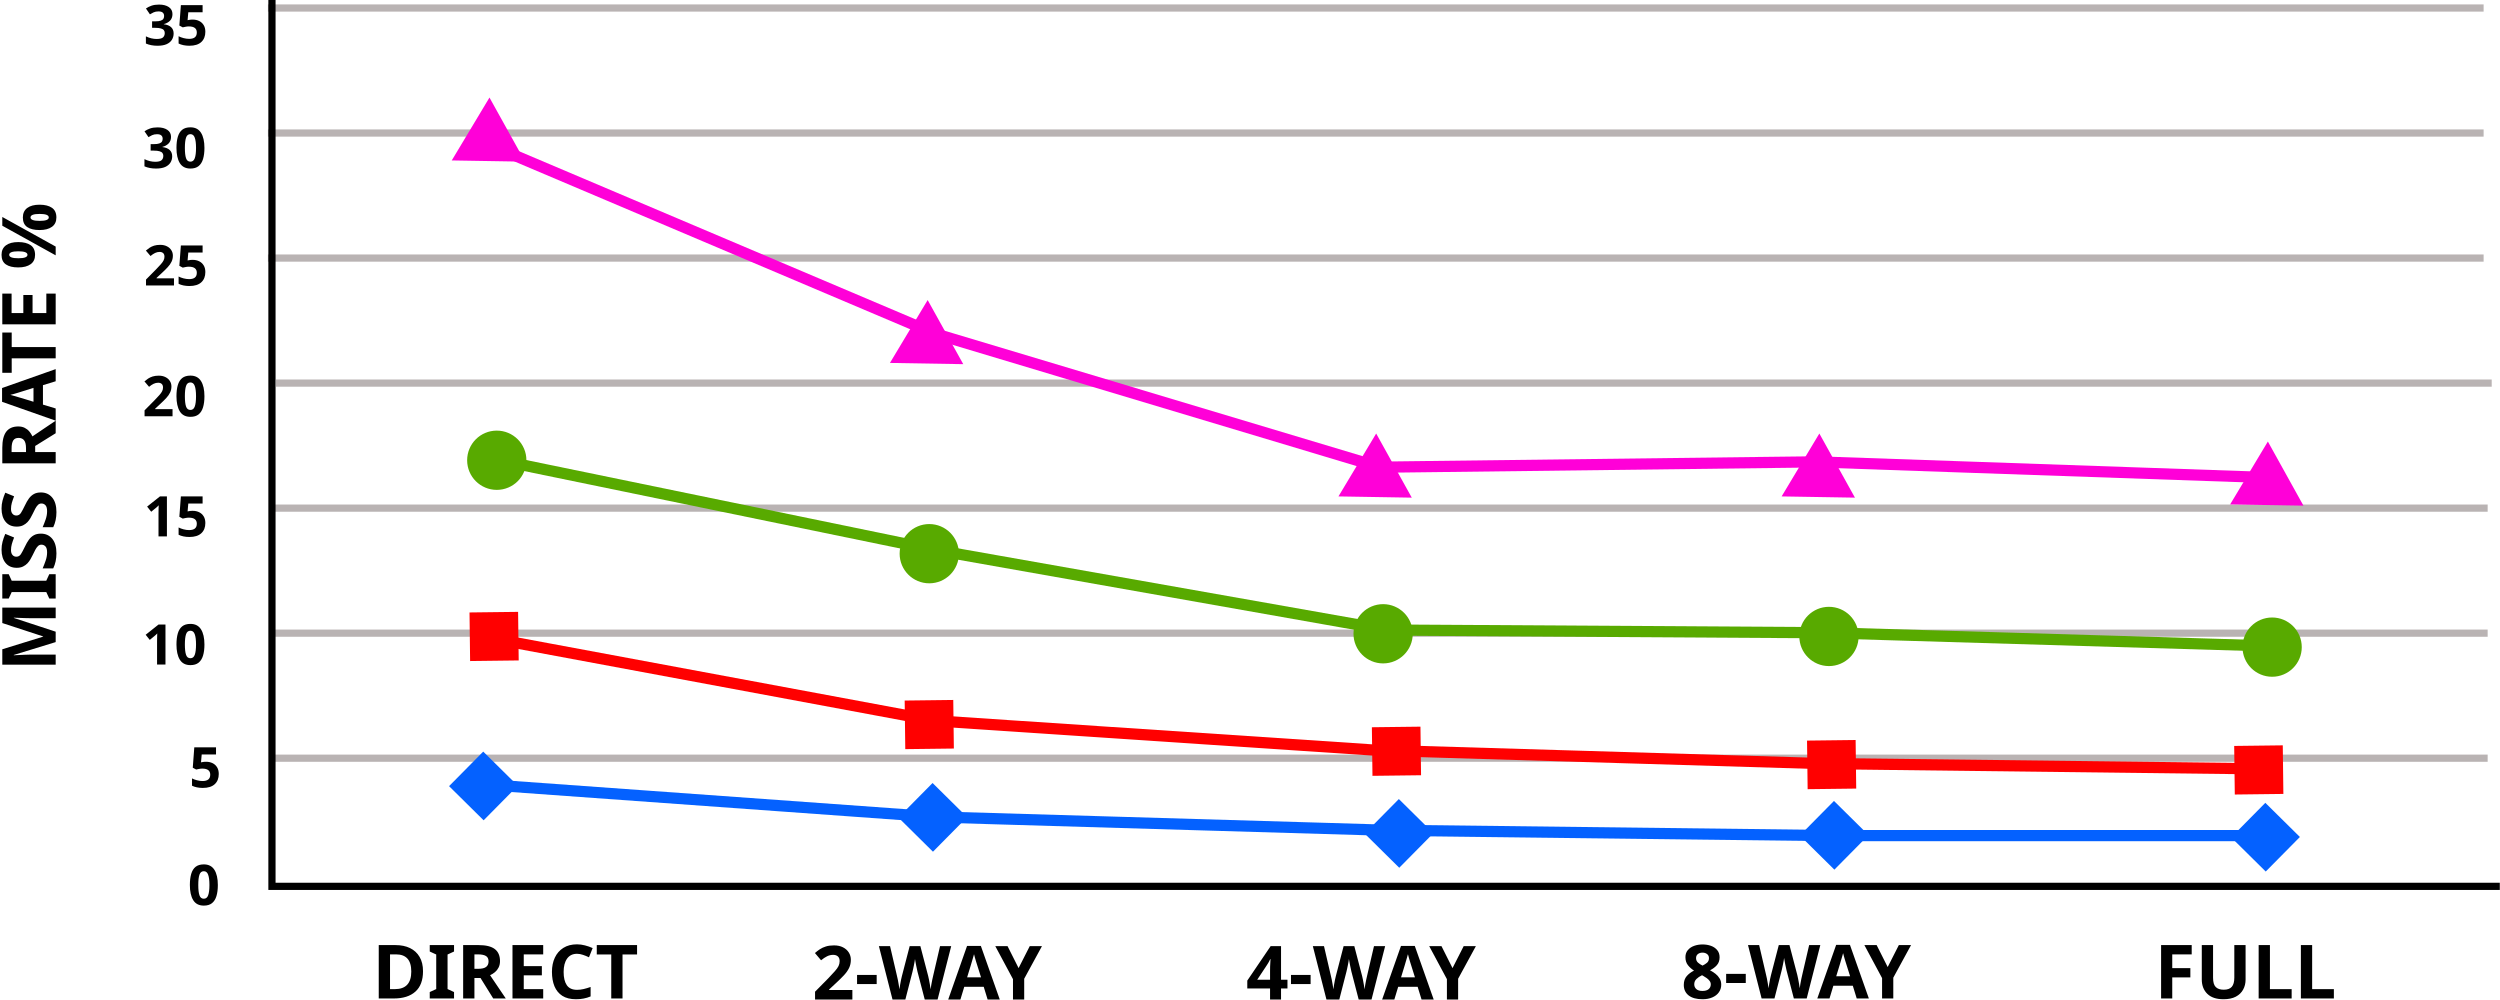
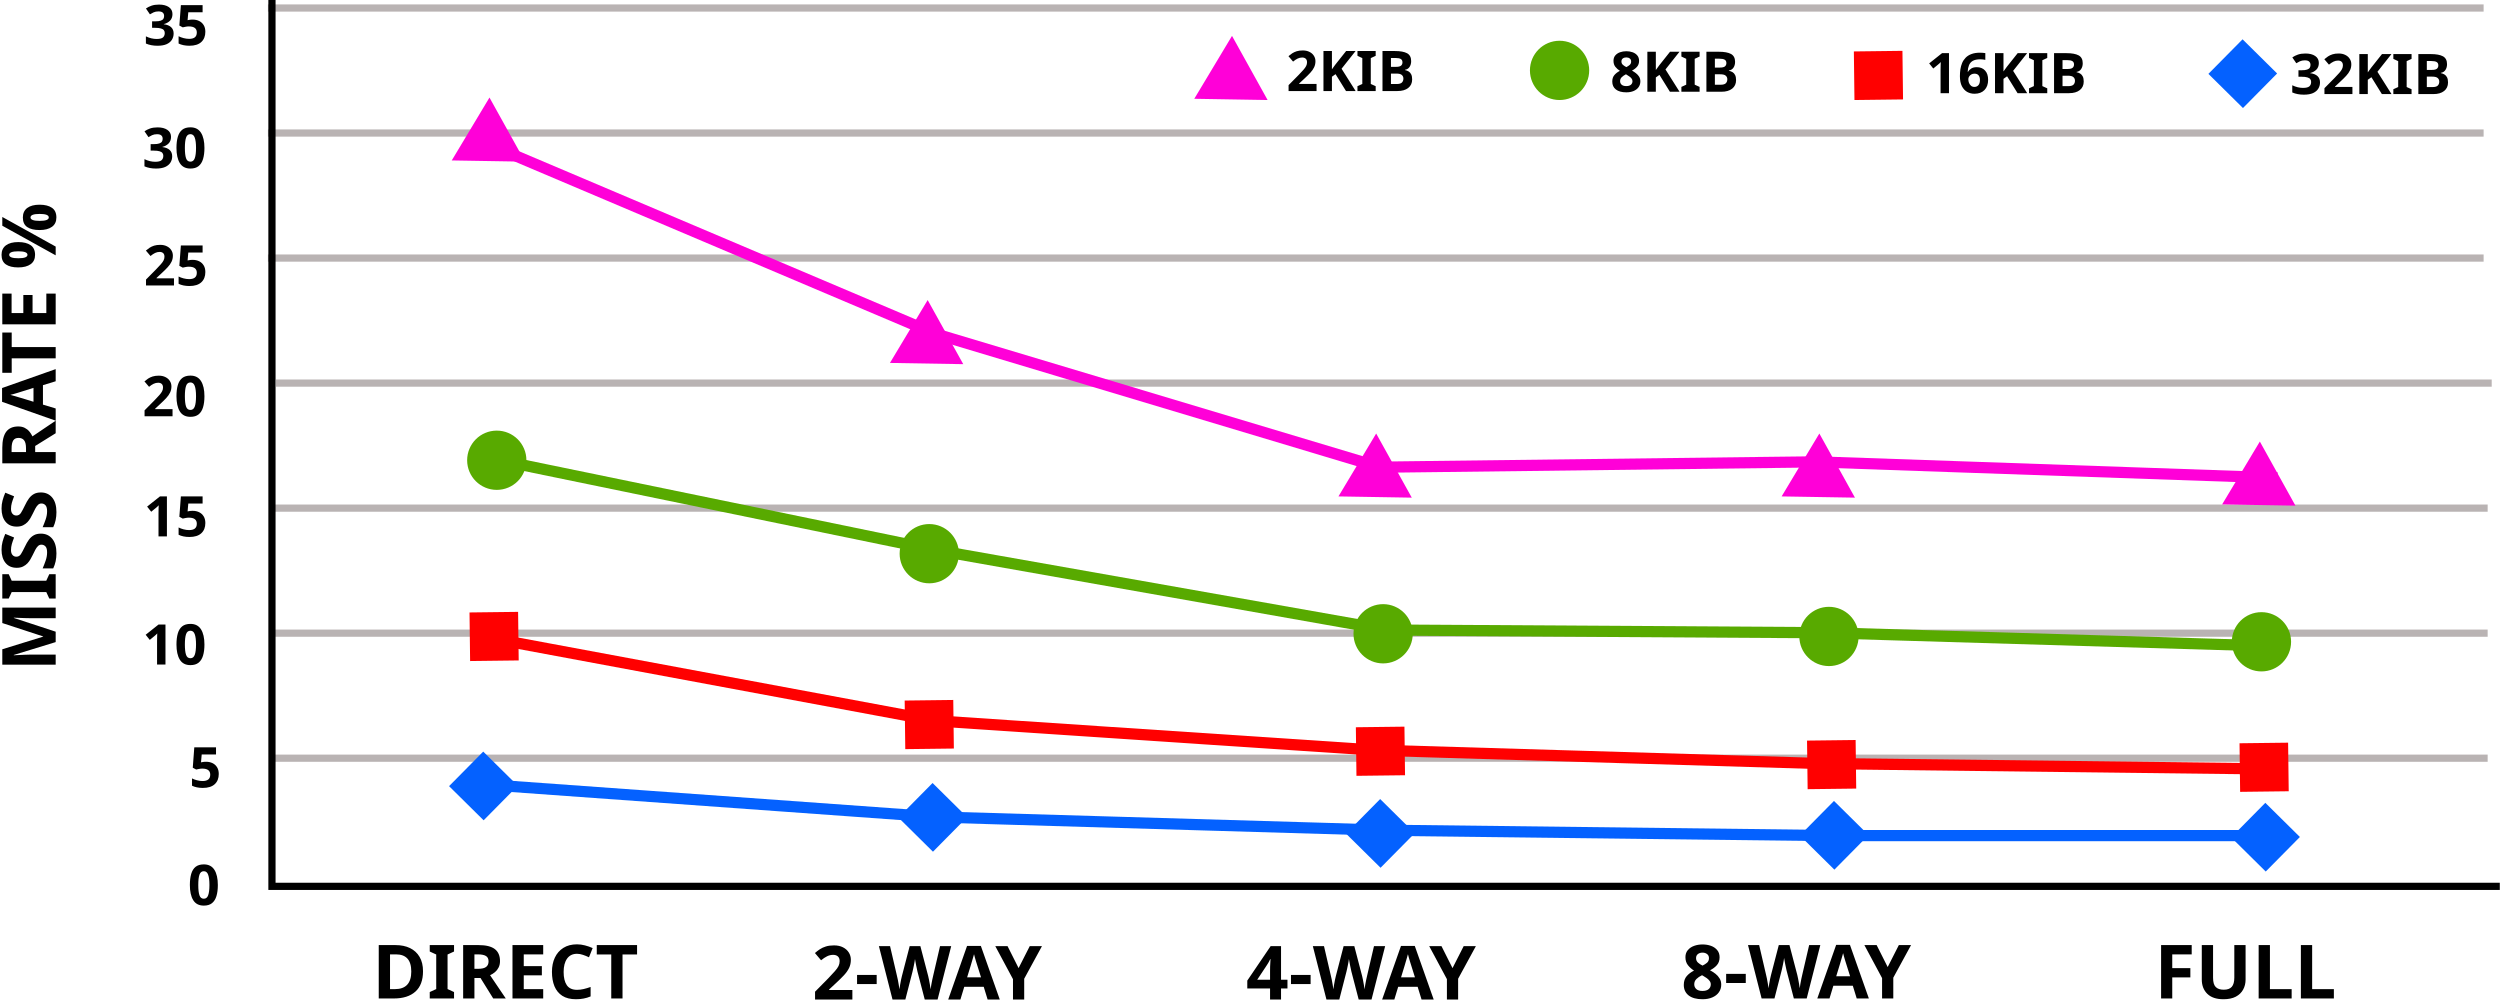
<svg xmlns="http://www.w3.org/2000/svg" width="7.431in" height="2.971in" viewBox="0 0 668.768 267.426" id="svg14151" version="1.1">
  <defs id="defs14153" />
  <g id="layer1" transform="translate(-4.803293,-23.79078)">
    <g id="g15154" style="stroke:#b9b3b3;stroke-opacity:1">
      <g style="stroke:#b9b3b3;stroke-opacity:1" id="g15146">
        <path style="fill:none;fill-rule:evenodd;stroke:#b9b3b3;stroke-width:1.927;stroke-linecap:butt;stroke-linejoin:miter;stroke-miterlimit:4;stroke-dasharray:none;stroke-opacity:1" d="m 77.51,226.648 592.816,0" id="path14841" />
        <path style="fill:none;fill-rule:evenodd;stroke:#b9b3b3;stroke-width:1.927;stroke-linecap:butt;stroke-linejoin:miter;stroke-miterlimit:4;stroke-dasharray:none;stroke-opacity:1" d="m 77.51,193.196 592.816,0" id="path14841-9" />
        <path style="fill:none;fill-rule:evenodd;stroke:#b9b3b3;stroke-width:1.927;stroke-linecap:butt;stroke-linejoin:miter;stroke-miterlimit:4;stroke-dasharray:none;stroke-opacity:1" d="m 77.51,159.743 592.816,0" id="path14841-98" />
        <path style="fill:none;fill-rule:evenodd;stroke:#b9b3b3;stroke-width:1.927;stroke-linecap:butt;stroke-linejoin:miter;stroke-miterlimit:4;stroke-dasharray:none;stroke-opacity:1" d="m 78.592,126.291 592.816,0" id="path14841-2" />
        <path style="fill:none;fill-rule:evenodd;stroke:#b9b3b3;stroke-width:1.927;stroke-linecap:butt;stroke-linejoin:miter;stroke-miterlimit:4;stroke-dasharray:none;stroke-opacity:1" d="m 76.429,92.838 592.816,0" id="path14841-4" />
        <path style="fill:none;fill-rule:evenodd;stroke:#b9b3b3;stroke-width:1.927;stroke-linecap:butt;stroke-linejoin:miter;stroke-miterlimit:4;stroke-dasharray:none;stroke-opacity:1" d="m 76.429,59.386 592.816,0" id="path14841-93" />
      </g>
      <path id="path14841-8" d="m 76.429,25.934 592.816,0" style="fill:none;fill-rule:evenodd;stroke:#b9b3b3;stroke-width:1.927;stroke-linecap:butt;stroke-linejoin:miter;stroke-miterlimit:4;stroke-dasharray:none;stroke-opacity:1" />
    </g>
    <path style="fill:none;fill-rule:evenodd;stroke:#0461ff;stroke-width:3;stroke-linecap:butt;stroke-linejoin:miter;stroke-miterlimit:4;stroke-dasharray:none;stroke-opacity:1" d="m 135.927,233.791 118.996,8.571 121.159,3.571 118.996,1.429 115.751,0" id="path14888" />
    <path style="fill:none;fill-rule:evenodd;stroke:#ff0000;stroke-width:3;stroke-linecap:butt;stroke-linejoin:miter;stroke-miterlimit:4;stroke-dasharray:none;stroke-opacity:1" d="M 610.828,229.505 491.832,228.076 372.836,224.505 254.922,216.648 135.927,194.505" id="path14890" />
    <path style="fill:none;fill-rule:evenodd;stroke:#58aa00;stroke-width:3;stroke-linecap:butt;stroke-linejoin:miter;stroke-miterlimit:4;stroke-dasharray:none;stroke-opacity:1" d="M 612.992,196.648 492.914,193.076 376.082,192.362 254.922,170.934 137.008,146.648" id="path14894" />
    <path style="fill:none;fill-rule:evenodd;stroke:#ff00d8;stroke-width:3;stroke-linecap:butt;stroke-linejoin:miter;stroke-miterlimit:4;stroke-dasharray:none;stroke-opacity:1" d="m 137.008,63.076 117.914,50 118.996,35.714 116.832,-1.429 123.323,4.286" id="path14896" />
    <text xml:space="preserve" style="font-style:normal;font-weight:normal;font-size:35px;line-height:125%;font-family:sans-serif;letter-spacing:0px;word-spacing:0px;fill:#000000;fill-opacity:1;stroke:none;stroke-width:1px;stroke-linecap:butt;stroke-linejoin:miter;stroke-opacity:1" x="104.286" y="290.934" id="text14898">
      <tspan id="tspan14900" x="104.286" y="290.934" style="font-weight:bold;font-size:20px">DIRECT</tspan>
    </text>
    <text xml:space="preserve" style="font-style:normal;font-weight:normal;font-size:35px;line-height:125%;font-family:sans-serif;letter-spacing:0px;word-spacing:0px;fill:#000000;fill-opacity:1;stroke:none;stroke-width:1px;stroke-linecap:butt;stroke-linejoin:miter;stroke-opacity:1" x="-203.425" y="19.647" id="text14898-8" transform="matrix(0,-1,1,0,0,0)">
      <tspan id="tspan14900-2" x="-203.425" y="19.647" style="font-weight:bold;font-size:20px">MISS RATE %</tspan>
    </text>
    <text xml:space="preserve" style="font-style:normal;font-weight:normal;font-size:35px;line-height:125%;font-family:sans-serif;letter-spacing:0px;word-spacing:0px;fill:#000000;fill-opacity:1;stroke:none;stroke-width:1px;stroke-linecap:butt;stroke-linejoin:miter;stroke-opacity:1" x="222.019" y="291.217" id="text14898-6">
      <tspan id="tspan14900-9" x="222.019" y="291.217" style="font-weight:bold;font-size:20px">2-WAY</tspan>
    </text>
    <text xml:space="preserve" style="font-style:normal;font-weight:normal;font-size:35px;line-height:125%;font-family:sans-serif;letter-spacing:0px;word-spacing:0px;fill:#000000;fill-opacity:1;stroke:none;stroke-width:1px;stroke-linecap:butt;stroke-linejoin:miter;stroke-opacity:1" x="338.119" y="291.217" id="text14898-6-1">
      <tspan id="tspan14900-9-9" x="338.119" y="291.217" style="font-weight:bold;font-size:20px">4-WAY</tspan>
    </text>
    <text xml:space="preserve" style="font-style:normal;font-weight:normal;font-size:35px;line-height:125%;font-family:sans-serif;letter-spacing:0px;word-spacing:0px;fill:#000000;fill-opacity:1;stroke:none;stroke-width:1px;stroke-linecap:butt;stroke-linejoin:miter;stroke-opacity:1" x="454.547" y="290.934" id="text14898-6-7">
      <tspan id="tspan14900-9-5" x="454.547" y="290.934" style="font-weight:bold;font-size:20px">8-WAY</tspan>
    </text>
    <text xml:space="preserve" style="font-style:normal;font-weight:normal;font-size:35px;line-height:125%;font-family:sans-serif;letter-spacing:0px;word-spacing:0px;fill:#000000;fill-opacity:1;stroke:none;stroke-width:1px;stroke-linecap:butt;stroke-linejoin:miter;stroke-opacity:1" x="581.156" y="290.934" id="text14898-6-7-5">
      <tspan id="tspan14900-9-5-7" x="581.156" y="290.934" style="font-weight:bold;font-size:20px">FULL</tspan>
    </text>
    <text xml:space="preserve" style="font-style:normal;font-weight:normal;font-size:15px;line-height:125%;font-family:sans-serif;letter-spacing:0px;word-spacing:0px;fill:#000000;fill-opacity:1;stroke:none;stroke-width:1px;stroke-linecap:butt;stroke-linejoin:miter;stroke-opacity:1" x="55" y="265.934" id="text15038">
      <tspan id="tspan15040" x="55" y="265.934" style="font-weight:bold;font-size:15px">0</tspan>
    </text>
    <text xml:space="preserve" style="font-style:normal;font-weight:normal;font-size:15px;line-height:125%;font-family:sans-serif;letter-spacing:0px;word-spacing:0px;fill:#000000;fill-opacity:1;stroke:none;stroke-width:1px;stroke-linecap:butt;stroke-linejoin:miter;stroke-opacity:1" x="55.385" y="234.447" id="text15038-1">
      <tspan id="tspan15040-4" x="55.385" y="234.447" style="font-weight:bold;font-size:15px">5</tspan>
    </text>
    <text xml:space="preserve" style="font-style:normal;font-weight:normal;font-size:15px;line-height:125%;font-family:sans-serif;letter-spacing:0px;word-spacing:0px;fill:#000000;fill-opacity:1;stroke:none;stroke-width:1px;stroke-linecap:butt;stroke-linejoin:miter;stroke-opacity:1" x="42.832" y="201.59" id="text15038-8">
      <tspan id="tspan15040-3" x="42.832" y="201.59" style="font-weight:bold;font-size:15px">10</tspan>
    </text>
    <text xml:space="preserve" style="font-style:normal;font-weight:normal;font-size:15px;line-height:125%;font-family:sans-serif;letter-spacing:0px;word-spacing:0px;fill:#000000;fill-opacity:1;stroke:none;stroke-width:1px;stroke-linecap:butt;stroke-linejoin:miter;stroke-opacity:1" x="43.217" y="167.304" id="text15038-3">
      <tspan id="tspan15040-37" x="43.217" y="167.304" style="font-weight:bold;font-size:15px">15</tspan>
    </text>
    <text xml:space="preserve" style="font-style:normal;font-weight:normal;font-size:15px;line-height:125%;font-family:sans-serif;letter-spacing:0px;word-spacing:0px;fill:#000000;fill-opacity:1;stroke:none;stroke-width:1px;stroke-linecap:butt;stroke-linejoin:miter;stroke-opacity:1" x="42.832" y="135.161" id="text15038-34">
      <tspan id="tspan15040-5" x="42.832" y="135.161" style="font-weight:bold;font-size:15px">20</tspan>
    </text>
    <text xml:space="preserve" style="font-style:normal;font-weight:normal;font-size:15px;line-height:125%;font-family:sans-serif;letter-spacing:0px;word-spacing:0px;fill:#000000;fill-opacity:1;stroke:none;stroke-width:1px;stroke-linecap:butt;stroke-linejoin:miter;stroke-opacity:1" x="43.217" y="100.161" id="text15038-4">
      <tspan id="tspan15040-8" x="43.217" y="100.161" style="font-weight:bold;font-size:15px">25</tspan>
    </text>
    <text xml:space="preserve" style="font-style:normal;font-weight:normal;font-size:15px;line-height:125%;font-family:sans-serif;letter-spacing:0px;word-spacing:0px;fill:#000000;fill-opacity:1;stroke:none;stroke-width:1px;stroke-linecap:butt;stroke-linejoin:miter;stroke-opacity:1" x="42.832" y="68.732" id="text15038-49">
      <tspan id="tspan15040-6" x="42.832" y="68.732" style="font-weight:bold;font-size:15px">30</tspan>
    </text>
    <text xml:space="preserve" style="font-style:normal;font-weight:normal;font-size:15px;line-height:125%;font-family:sans-serif;letter-spacing:0px;word-spacing:0px;fill:#000000;fill-opacity:1;stroke:none;stroke-width:1px;stroke-linecap:butt;stroke-linejoin:miter;stroke-opacity:1" x="43.217" y="35.875" id="text15038-6">
      <tspan id="tspan15040-50" x="43.217" y="35.875" style="font-weight:bold;font-size:15px">35</tspan>
    </text>
    <path style="fill:none;fill-rule:evenodd;stroke:#000000;stroke-width:1.927;stroke-linecap:butt;stroke-linejoin:miter;stroke-miterlimit:4;stroke-dasharray:none;stroke-opacity:1" d="m 77.51,23.791 0,237.143 596.061,0" id="path14839" />
    <rect style="opacity:1;fill:#0461ff;fill-opacity:1;stroke:#0461ff;stroke-width:3;stroke-miterlimit:4;stroke-dasharray:none;stroke-dashoffset:0;stroke-opacity:1" id="rect15240" width="10" height="10" x="-77.186" y="254.922" transform="matrix(0.7030555,-0.711135,0.711135,0.7030555,0,0)" />
    <rect style="opacity:1;fill:#0461ff;fill-opacity:1;stroke:#0461ff;stroke-width:3;stroke-miterlimit:4;stroke-dasharray:none;stroke-dashoffset:0;stroke-opacity:1" id="rect15240-6" width="10" height="10" x="1.361" y="346.324" transform="matrix(0.7030555,-0.711135,0.711135,0.7030555,0,0)" />
-     <rect style="opacity:1;fill:#0461ff;fill-opacity:1;stroke:#0461ff;stroke-width:3;stroke-miterlimit:4;stroke-dasharray:none;stroke-dashoffset:0;stroke-opacity:1" id="rect15240-7" width="10" height="10" x="86.017" y="438.059" transform="matrix(0.7030555,-0.711135,0.711135,0.7030555,0,0)" />
+     <rect style="opacity:1;fill:#0461ff;fill-opacity:1;stroke:#0461ff;stroke-width:3;stroke-miterlimit:4;stroke-dasharray:none;stroke-dashoffset:0;stroke-opacity:1" id="rect15240-7" width="10" height="10" x="82.501" y="434.504" transform="matrix(0.7030555,-0.711135,0.711135,0.7030555,0,0)" />
    <rect style="opacity:1;fill:#0461ff;fill-opacity:1;stroke:#0461ff;stroke-width:3;stroke-miterlimit:4;stroke-dasharray:none;stroke-dashoffset:0;stroke-opacity:1" id="rect15240-0" width="10" height="10" x="167.507" y="521.205" transform="matrix(0.7030555,-0.711135,0.711135,0.7030555,0,0)" />
    <rect style="opacity:1;fill:#0461ff;fill-opacity:1;stroke:#0461ff;stroke-width:3;stroke-miterlimit:4;stroke-dasharray:none;stroke-dashoffset:0;stroke-opacity:1" id="rect15240-60" width="10" height="10" x="248.288" y="603.632" transform="matrix(0.7030555,-0.711135,0.711135,0.7030555,0,0)" />
    <rect style="opacity:1;fill:#ff0000;fill-opacity:1;stroke:#ff0000;stroke-width:3;stroke-miterlimit:4;stroke-dasharray:none;stroke-dashoffset:0;stroke-opacity:1" id="rect15240-60-2" width="10" height="10" x="-200.744" y="129.549" transform="matrix(-0.01229914,-0.9999244,0.9999244,-0.01229914,0,0)" />
    <rect style="opacity:1;fill:#ff0000;fill-opacity:1;stroke:#ff0000;stroke-width:3;stroke-miterlimit:4;stroke-dasharray:none;stroke-dashoffset:0;stroke-opacity:1" id="rect15240-60-2-2" width="10" height="10" x="-225.745" y="245.679" transform="matrix(-0.01229914,-0.9999244,0.9999244,-0.01229914,0,0)" />
-     <rect style="opacity:1;fill:#ff0000;fill-opacity:1;stroke:#ff0000;stroke-width:3;stroke-miterlimit:4;stroke-dasharray:none;stroke-dashoffset:0;stroke-opacity:1" id="rect15240-60-2-7" width="10" height="10" x="-234.425" y="370.581" transform="matrix(-0.01229914,-0.9999244,0.9999244,-0.01229914,0,0)" />
+     <rect style="opacity:1;fill:#ff0000;fill-opacity:1;stroke:#ff0000;stroke-width:3;stroke-miterlimit:4;stroke-dasharray:none;stroke-dashoffset:0;stroke-opacity:1" id="rect15240-60-2-7" width="10" height="10" x="-234.372" y="366.296" transform="matrix(-0.01229914,-0.9999244,0.9999244,-0.01229914,0,0)" />
    <rect style="opacity:1;fill:#ff0000;fill-opacity:1;stroke:#ff0000;stroke-width:3;stroke-miterlimit:4;stroke-dasharray:none;stroke-dashoffset:0;stroke-opacity:1" id="rect15240-60-2-0" width="10" height="10" x="-239.428" y="486.957" transform="matrix(-0.01229914,-0.9999244,0.9999244,-0.01229914,0,0)" />
-     <rect style="opacity:1;fill:#ff0000;fill-opacity:1;stroke:#ff0000;stroke-width:3;stroke-miterlimit:4;stroke-dasharray:none;stroke-dashoffset:0;stroke-opacity:1" id="rect15240-60-2-9" width="10" height="10" x="-242.262" y="601.217" transform="matrix(-0.01229914,-0.9999244,0.9999244,-0.01229914,0,0)" />
+     <rect style="opacity:1;fill:#ff0000;fill-opacity:1;stroke:#ff0000;stroke-width:3;stroke-miterlimit:4;stroke-dasharray:none;stroke-dashoffset:0;stroke-opacity:1" id="rect15240-60-2-9" width="10" height="10" x="-241.565" y="602.654" transform="matrix(-0.01229914,-0.9999244,0.9999244,-0.01229914,0,0)" />
    <circle style="opacity:1;fill:#58aa00;fill-opacity:1;stroke:#58aa00;stroke-width:3;stroke-miterlimit:4;stroke-dasharray:none;stroke-dashoffset:0;stroke-opacity:1" id="path15370" cx="137.66" cy="146.931" r="6.429" />
    <circle style="opacity:1;fill:#58aa00;fill-opacity:1;stroke:#58aa00;stroke-width:3;stroke-miterlimit:4;stroke-dasharray:none;stroke-dashoffset:0;stroke-opacity:1" id="path15370-3" cx="253.375" cy="171.931" r="6.429" />
    <circle style="opacity:1;fill:#58aa00;fill-opacity:1;stroke:#58aa00;stroke-width:3;stroke-miterlimit:4;stroke-dasharray:none;stroke-dashoffset:0;stroke-opacity:1" id="path15370-2" cx="374.803" cy="193.36" r="6.429" />
    <circle style="opacity:1;fill:#58aa00;fill-opacity:1;stroke:#58aa00;stroke-width:3;stroke-miterlimit:4;stroke-dasharray:none;stroke-dashoffset:0;stroke-opacity:1" id="path15370-9" cx="494.089" cy="194.074" r="6.429" />
-     <circle style="opacity:1;fill:#58aa00;fill-opacity:1;stroke:#58aa00;stroke-width:3;stroke-miterlimit:4;stroke-dasharray:none;stroke-dashoffset:0;stroke-opacity:1" id="path15370-5" cx="612.66" cy="196.931" r="6.429" />
+     <circle style="opacity:1;fill:#58aa00;fill-opacity:1;stroke:#58aa00;stroke-width:3;stroke-miterlimit:4;stroke-dasharray:none;stroke-dashoffset:0;stroke-opacity:1" id="path15370-5" cx="609.803" cy="195.503" r="6.429" />
    <path style="opacity:1;fill:#ff00d8;fill-opacity:1;stroke:#ff00d8;stroke-width:3;stroke-miterlimit:4;stroke-dasharray:none;stroke-dashoffset:0;stroke-opacity:1" id="path15405" d="M 142.66,65.503 128.235,65.26 135.658,52.888 Z" />
    <path style="opacity:1;fill:#ff00d8;fill-opacity:1;stroke:#ff00d8;stroke-width:3;stroke-miterlimit:4;stroke-dasharray:none;stroke-dashoffset:0;stroke-opacity:1" id="path15405-1" d="m 259.899,119.681 -14.426,-0.243 7.423,-12.372 z" />
    <path style="opacity:1;fill:#ff00d8;fill-opacity:1;stroke:#ff00d8;stroke-width:3;stroke-miterlimit:4;stroke-dasharray:none;stroke-dashoffset:0;stroke-opacity:1" id="path15405-7" d="m 379.899,155.395 -14.426,-0.243 7.423,-12.372 z" />
    <path style="opacity:1;fill:#ff00d8;fill-opacity:1;stroke:#ff00d8;stroke-width:3;stroke-miterlimit:4;stroke-dasharray:none;stroke-dashoffset:0;stroke-opacity:1" id="path15405-9" d="m 498.47,155.395 -14.426,-0.243 7.423,-12.372 z" />
-     <path style="opacity:1;fill:#ff00d8;fill-opacity:1;stroke:#ff00d8;stroke-width:3;stroke-miterlimit:4;stroke-dasharray:none;stroke-dashoffset:0;stroke-opacity:1" id="path15405-2" d="m 618.47,157.538 -14.426,-0.243 7.423,-12.372 z" />
+     <path style="opacity:1;fill:#ff00d8;fill-opacity:1;stroke:#ff00d8;stroke-width:3;stroke-miterlimit:4;stroke-dasharray:none;stroke-dashoffset:0;stroke-opacity:1" id="path15405-2" d="m 616.327,157.538 -14.426,-0.243 7.423,-12.372 z" />
+     <g id="g4313" transform="translate(48.63656,2.120806)">
+       <circle r="6.429" cy="40.503" cx="373.375" id="path15370-2-5" style="opacity:1;fill:#58aa00;fill-opacity:1;stroke:#58aa00;stroke-width:3;stroke-miterlimit:4;stroke-dasharray:none;stroke-dashoffset:0;stroke-opacity:1" />
+       <text id="text4210" y="46.217" x="386.946" style="font-style:normal;font-weight:normal;font-size:35px;line-height:125%;font-family:sans-serif;letter-spacing:0px;word-spacing:0px;fill:#000000;fill-opacity:1;stroke:none;stroke-width:1px;stroke-linecap:butt;stroke-linejoin:miter;stroke-opacity:1" xml:space="preserve">
+         <tspan style="font-weight:bold;font-size:15px" y="46.217" x="386.946" id="tspan4212">8KIB</tspan>
+       </text>
+     </g>
+     <g id="g4318" transform="translate(52.85715,0.7563238)">
+       <path d="m 288.47,48.252 -14.426,-0.243 7.423,-12.372 z" id="path15405-9-7" style="opacity:1;fill:#ff00d8;fill-opacity:1;stroke:#ff00d8;stroke-width:3;stroke-miterlimit:4;stroke-dasharray:none;stroke-dashoffset:0;stroke-opacity:1" />
+       <text id="text4210-8" y="47.391" x="296.057" style="font-style:normal;font-weight:normal;font-size:35px;line-height:125%;font-family:sans-serif;letter-spacing:0px;word-spacing:0px;fill:#000000;fill-opacity:1;stroke:none;stroke-width:1px;stroke-linecap:butt;stroke-linejoin:miter;stroke-opacity:1" xml:space="preserve">
+         <tspan style="font-weight:bold;font-size:15px" y="47.391" x="296.057" id="tspan4212-5">2KIB</tspan>
+       </text>
+     </g>
+     <g id="g4308" transform="translate(25.38442,1.327068)">
+       <rect transform="matrix(-0.01229914,-0.9999244,0.9999244,-0.01229914,0,0)" y="476.385" x="-53.57" height="10" width="10" id="rect15240-60-2-0-7" style="opacity:1;fill:#ff0000;fill-opacity:1;stroke:#ff0000;stroke-width:3;stroke-miterlimit:4;stroke-dasharray:none;stroke-dashoffset:0;stroke-opacity:1" />
+       <text id="text4210-4" y="47.391" x="494.629" style="font-style:normal;font-weight:normal;font-size:35px;line-height:125%;font-family:sans-serif;letter-spacing:0px;word-spacing:0px;fill:#000000;fill-opacity:1;stroke:none;stroke-width:1px;stroke-linecap:butt;stroke-linejoin:miter;stroke-opacity:1" xml:space="preserve">
+         <tspan style="font-weight:bold;font-size:15px" y="47.391" x="494.629" id="tspan4212-0">16KIB</tspan>
+       </text>
+     </g>
+     <g id="g4303" transform="translate(17.14285,4.428571)">
+       <rect transform="matrix(0.7030555,-0.711135,0.711135,0.7030555,0,0)" y="440.377" x="380.371" height="10" width="10" id="rect15240-0-4" style="opacity:1;fill:#0461ff;fill-opacity:1;stroke:#0461ff;stroke-width:3;stroke-miterlimit:4;stroke-dasharray:none;stroke-dashoffset:0;stroke-opacity:1" />
+       <text id="text4210-82" y="44.534" x="600.343" style="font-style:normal;font-weight:normal;font-size:35px;line-height:125%;font-family:sans-serif;letter-spacing:0px;word-spacing:0px;fill:#000000;fill-opacity:1;stroke:none;stroke-width:1px;stroke-linecap:butt;stroke-linejoin:miter;stroke-opacity:1" xml:space="preserve">
+         <tspan style="font-weight:bold;font-size:15px" y="44.534" x="600.343" id="tspan4212-7">32KIB</tspan>
+       </text>
+     </g>
  </g>
</svg>
